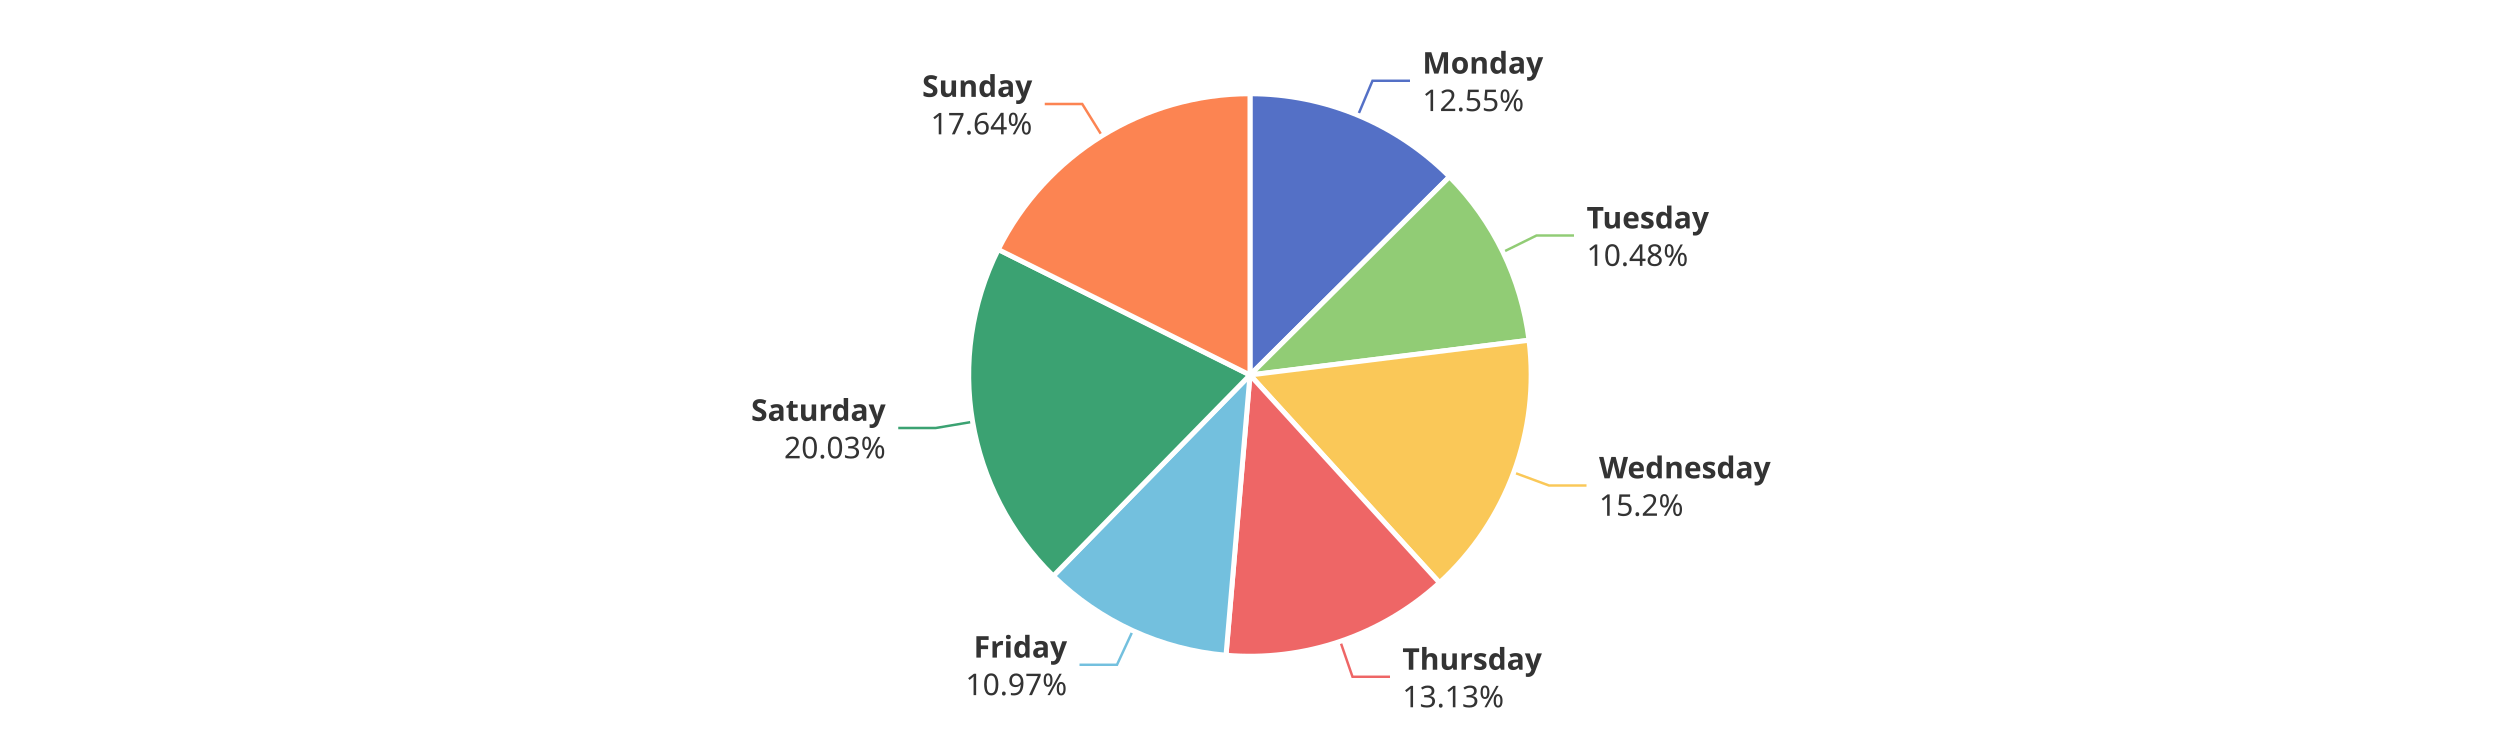
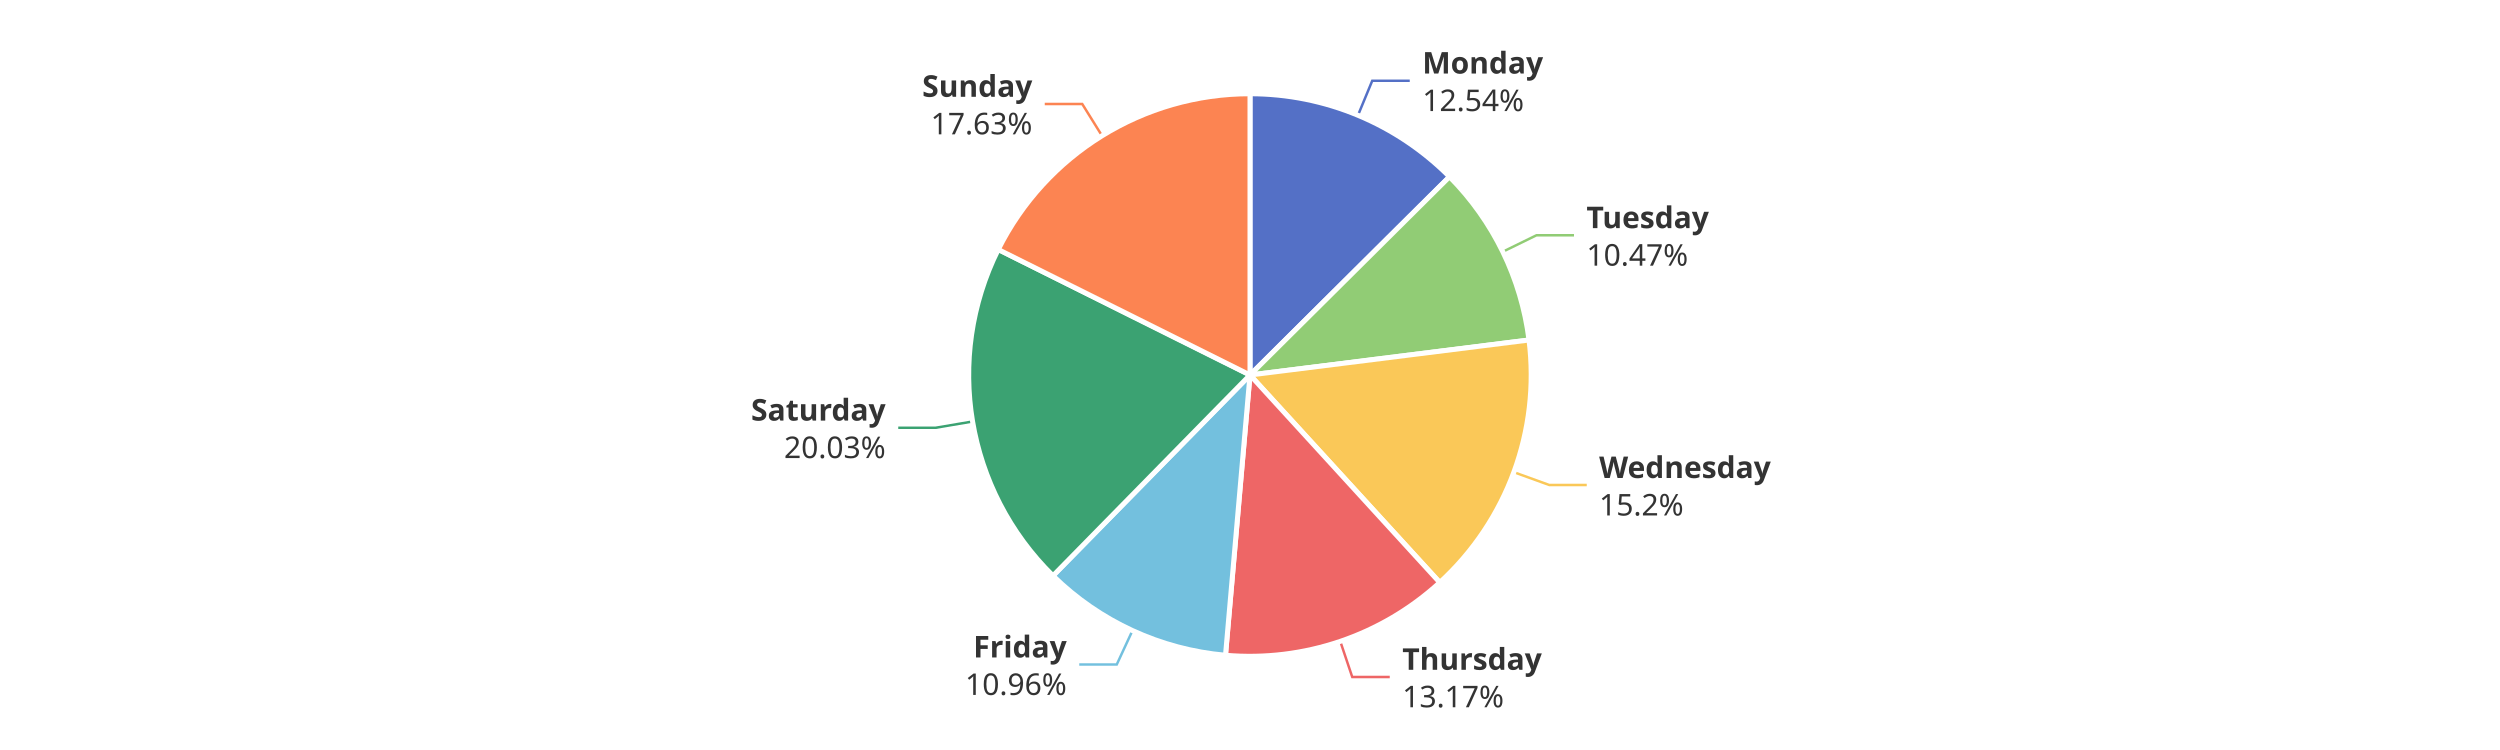
<svg xmlns="http://www.w3.org/2000/svg" width="1000" height="300" version="1.1" baseProfile="full" viewBox="0 0 1000 300">
  <rect width="1000" height="300" x="0" y="0" id="0" fill="#ffffff" />
-   <polyline points="543.2 46.1 549 32.3 564 32.3" fill="none" stroke="#5470c6" />
-   <polyline points="601.2 100.8 614.6 94.2 629.6 94.2" fill="none" stroke="#91cc75" />
-   <polyline points="605.5 189 619.6 194.2 634.6 194.2" fill="none" stroke="#fac858" />
-   <polyline points="536.1 256.5 541 270.7 556 270.7" fill="none" stroke="#ee6666" />
-   <polyline points="453.1 252.3 446.8 265.9 431.8 265.9" fill="none" stroke="#73c0de" />
-   <polyline points="389.1 168.7 374.3 171.2 359.3 171.2" fill="none" stroke="#3ba272" />
+   <polyline points="543.2 46.1 548.9 32.3 563.9 32.3" fill="none" stroke="#5470c6" />
+   <polyline points="601.1 100.7 614.6 94.1 629.6 94.1" fill="none" stroke="#91cc75" />
+   <polyline points="605.6 188.9 619.7 194 634.7 194" fill="none" stroke="#fac858" />
+   <polyline points="536.1 256.5 540.9 270.8 555.9 270.8" fill="none" stroke="#ee6666" />
+   <polyline points="453 252.2 446.7 265.8 431.7 265.8" fill="none" stroke="#73c0de" />
+   <polyline points="389 168.6 374.3 171.1 359.3 171.1" fill="none" stroke="#3ba272" />
  <polyline points="440.8 54.3 432.9 41.6 417.9 41.6" fill="none" stroke="#fc8452" />
  <path d="M500 37.5A112.5 112.5 0 0 1 579.8 70.7L500 150Z" fill="#5470c6" stroke="#fff" stroke-width="2" stroke-linejoin="round" />
-   <path d="M579.8 70.7A112.5 112.5 0 0 1 611.6 136.1L500 150Z" fill="#91cc75" stroke="#fff" stroke-width="2" stroke-linejoin="round" />
-   <path d="M611.6 136.1A112.5 112.5 0 0 1 575.8 233.1L500 150Z" fill="#fac858" stroke="#fff" stroke-width="2" stroke-linejoin="round" />
-   <path d="M575.8 233.1A112.5 112.5 0 0 1 490.4 262.1L500 150Z" fill="#ee6666" stroke="#fff" stroke-width="2" stroke-linejoin="round" />
-   <path d="M490.4 262.1A112.5 112.5 0 0 1 421.3 230.4L500 150Z" fill="#73c0de" stroke="#fff" stroke-width="2" stroke-linejoin="round" />
-   <path d="M421.3 230.4A112.5 112.5 0 0 1 399.3 99.8L500 150Z" fill="#3ba272" stroke="#fff" stroke-width="2" stroke-linejoin="round" />
+   <path d="M579.8 70.7A112.5 112.5 0 0 1 611.6 136L500 150Z" fill="#91cc75" stroke="#fff" stroke-width="2" stroke-linejoin="round" />
+   <path d="M611.6 136A112.5 112.5 0 0 1 575.9 233L500 150Z" fill="#fac858" stroke="#fff" stroke-width="2" stroke-linejoin="round" />
+   <path d="M575.9 233A112.5 112.5 0 0 1 490.2 262.1L500 150Z" fill="#ee6666" stroke="#fff" stroke-width="2" stroke-linejoin="round" />
+   <path d="M490.2 262.1A112.5 112.5 0 0 1 421.2 230.3L500 150Z" fill="#73c0de" stroke="#fff" stroke-width="2" stroke-linejoin="round" />
+   <path d="M421.2 230.3A112.5 112.5 0 0 1 399.3 99.8L500 150Z" fill="#3ba272" stroke="#fff" stroke-width="2" stroke-linejoin="round" />
  <path d="M399.3 99.8A112.5 112.5 0 0 1 500 37.5L500 150Z" fill="#fc8452" stroke="#fff" stroke-width="2" stroke-linejoin="round" />
-   <path d="M0 -15l42.8 0l0 30l-42.8 0Z" transform="translate(568.9771 32.2821)" fill="none" />
-   <text dominant-baseline="central" text-anchor="start" style="font-size:12px;font-family:sans-serif;font-weight:bold;" y="-7.5" transform="translate(568.9771 32.2821)" fill="#333" stroke="rgb(255,255,255)" stroke-width="2" paint-order="stroke" stroke-miterlimit="2">Monday</text>
-   <text dominant-baseline="central" text-anchor="start" style="font-size:12px;font-family:sans-serif;" y="7.5" transform="translate(568.9771 32.2821)" fill="#333" stroke="rgb(255,255,255)" stroke-width="2" paint-order="stroke" stroke-miterlimit="2">12.55%</text>
-   <path d="M0 -15l46.2 0l0 30l-46.2 0Z" transform="translate(634.6391 94.1957)" fill="none" />
-   <text dominant-baseline="central" text-anchor="start" style="font-size:12px;font-family:sans-serif;font-weight:bold;" y="-7.5" transform="translate(634.6391 94.1957)" fill="#333" stroke="rgb(255,255,255)" stroke-width="2" paint-order="stroke" stroke-miterlimit="2">Tuesday</text>
-   <text dominant-baseline="central" text-anchor="start" style="font-size:12px;font-family:sans-serif;" y="7.5" transform="translate(634.6391 94.1957)" fill="#333" stroke="rgb(255,255,255)" stroke-width="2" paint-order="stroke" stroke-miterlimit="2">10.48%</text>
-   <path d="M0 -15l63.6 0l0 30l-63.6 0Z" transform="translate(639.6055 194.1675)" fill="none" />
-   <text dominant-baseline="central" text-anchor="start" style="font-size:12px;font-family:sans-serif;font-weight:bold;" y="-7.5" transform="translate(639.6055 194.1675)" fill="#333" stroke="rgb(255,255,255)" stroke-width="2" paint-order="stroke" stroke-miterlimit="2">Wednesday</text>
-   <text dominant-baseline="central" text-anchor="start" style="font-size:12px;font-family:sans-serif;" y="7.5" transform="translate(639.6055 194.1675)" fill="#333" stroke="rgb(255,255,255)" stroke-width="2" paint-order="stroke" stroke-miterlimit="2">15.2%</text>
-   <path d="M0 -15l50.2 0l0 30l-50.2 0Z" transform="translate(560.9582 270.7422)" fill="none" />
-   <text dominant-baseline="central" text-anchor="start" style="font-size:12px;font-family:sans-serif;font-weight:bold;" y="-7.5" transform="translate(560.9582 270.7422)" fill="#333" stroke="rgb(255,255,255)" stroke-width="2" paint-order="stroke" stroke-miterlimit="2">Thursday</text>
-   <text dominant-baseline="central" text-anchor="start" style="font-size:12px;font-family:sans-serif;" y="7.5" transform="translate(560.9582 270.7422)" fill="#333" stroke="rgb(255,255,255)" stroke-width="2" paint-order="stroke" stroke-miterlimit="2">13.13%</text>
-   <path d="M-40.9 -15l40.9 0l0 30l-40.9 0Z" transform="translate(426.8392 265.8887)" fill="none" />
-   <text dominant-baseline="central" text-anchor="end" style="font-size:12px;font-family:sans-serif;font-weight:bold;" y="-7.5" transform="translate(426.8392 265.8887)" fill="#333" stroke="rgb(255,255,255)" stroke-width="2" paint-order="stroke" stroke-miterlimit="2">Friday</text>
-   <text dominant-baseline="central" text-anchor="end" style="font-size:12px;font-family:sans-serif;" y="7.5" transform="translate(426.8392 265.8887)" fill="#333" stroke="rgb(255,255,255)" stroke-width="2" paint-order="stroke" stroke-miterlimit="2">10.97%</text>
-   <path d="M-48.2 -15l48.2 0l0 30l-48.2 0Z" transform="translate(354.27 171.1709)" fill="none" />
-   <text dominant-baseline="central" text-anchor="end" style="font-size:12px;font-family:sans-serif;font-weight:bold;" y="-7.5" transform="translate(354.27 171.1709)" fill="#333" stroke="rgb(255,255,255)" stroke-width="2" paint-order="stroke" stroke-miterlimit="2">Saturday</text>
-   <text dominant-baseline="central" text-anchor="end" style="font-size:12px;font-family:sans-serif;" y="7.5" transform="translate(354.27 171.1709)" fill="#333" stroke="rgb(255,255,255)" stroke-width="2" paint-order="stroke" stroke-miterlimit="2">20.03%</text>
-   <path d="M-40.9 -15l40.9 0l0 30l-40.9 0Z" transform="translate(412.9039 41.5824)" fill="none" />
-   <text dominant-baseline="central" text-anchor="end" style="font-size:12px;font-family:sans-serif;font-weight:bold;" y="-7.5" transform="translate(412.9039 41.5824)" fill="#333" stroke="rgb(255,255,255)" stroke-width="2" paint-order="stroke" stroke-miterlimit="2">Sunday</text>
-   <text dominant-baseline="central" text-anchor="end" style="font-size:12px;font-family:sans-serif;" y="7.5" transform="translate(412.9039 41.5824)" fill="#333" stroke="rgb(255,255,255)" stroke-width="2" paint-order="stroke" stroke-miterlimit="2">17.64%</text>
+   <path d="M0 -15l42.8 0l0 30l-42.8 0Z" transform="translate(568.9448 32.2687)" fill="none" />
+   <text dominant-baseline="central" text-anchor="start" style="font-size:12px;font-family:sans-serif;font-weight:bold;" y="-7.5" transform="translate(568.9448 32.2687)" fill="#333" stroke="rgb(255,255,255)" stroke-width="2" paint-order="stroke" stroke-miterlimit="2">Monday</text>
+   <text dominant-baseline="central" text-anchor="start" style="font-size:12px;font-family:sans-serif;" y="7.5" transform="translate(568.9448 32.2687)" fill="#333" stroke="rgb(255,255,255)" stroke-width="2" paint-order="stroke" stroke-miterlimit="2">12.54%</text>
+   <path d="M0 -15l46.2 0l0 30l-46.2 0Z" transform="translate(634.5927 94.1005)" fill="none" />
+   <text dominant-baseline="central" text-anchor="start" style="font-size:12px;font-family:sans-serif;font-weight:bold;" y="-7.5" transform="translate(634.5927 94.1005)" fill="#333" stroke="rgb(255,255,255)" stroke-width="2" paint-order="stroke" stroke-miterlimit="2">Tuesday</text>
+   <text dominant-baseline="central" text-anchor="start" style="font-size:12px;font-family:sans-serif;" y="7.5" transform="translate(634.5927 94.1005)" fill="#333" stroke="rgb(255,255,255)" stroke-width="2" paint-order="stroke" stroke-miterlimit="2">10.47%</text>
+   <path d="M0 -15l63.6 0l0 30l-63.6 0Z" transform="translate(639.6525 194.0402)" fill="none" />
+   <text dominant-baseline="central" text-anchor="start" style="font-size:12px;font-family:sans-serif;font-weight:bold;" y="-7.5" transform="translate(639.6525 194.0402)" fill="#333" stroke="rgb(255,255,255)" stroke-width="2" paint-order="stroke" stroke-miterlimit="2">Wednesday</text>
+   <text dominant-baseline="central" text-anchor="start" style="font-size:12px;font-family:sans-serif;" y="7.5" transform="translate(639.6525 194.0402)" fill="#333" stroke="rgb(255,255,255)" stroke-width="2" paint-order="stroke" stroke-miterlimit="2">15.2%</text>
+   <path d="M0 -15l50.2 0l0 30l-50.2 0Z" transform="translate(560.9243 270.7537)" fill="none" />
+   <text dominant-baseline="central" text-anchor="start" style="font-size:12px;font-family:sans-serif;font-weight:bold;" y="-7.5" transform="translate(560.9243 270.7537)" fill="#333" stroke="rgb(255,255,255)" stroke-width="2" paint-order="stroke" stroke-miterlimit="2">Thursday</text>
+   <text dominant-baseline="central" text-anchor="start" style="font-size:12px;font-family:sans-serif;" y="7.5" transform="translate(560.9243 270.7537)" fill="#333" stroke="rgb(255,255,255)" stroke-width="2" paint-order="stroke" stroke-miterlimit="2">13.17%</text>
+   <path d="M-40.9 -15l40.9 0l0 30l-40.9 0Z" transform="translate(426.6886 265.8195)" fill="none" />
+   <text dominant-baseline="central" text-anchor="end" style="font-size:12px;font-family:sans-serif;font-weight:bold;" y="-7.5" transform="translate(426.6886 265.8195)" fill="#333" stroke="rgb(255,255,255)" stroke-width="2" paint-order="stroke" stroke-miterlimit="2">Friday</text>
+   <text dominant-baseline="central" text-anchor="end" style="font-size:12px;font-family:sans-serif;" y="7.5" transform="translate(426.6886 265.8195)" fill="#333" stroke="rgb(255,255,255)" stroke-width="2" paint-order="stroke" stroke-miterlimit="2">10.96%</text>
+   <path d="M-48.2 -15l48.2 0l0 30l-48.2 0Z" transform="translate(354.2537 171.0742)" fill="none" />
+   <text dominant-baseline="central" text-anchor="end" style="font-size:12px;font-family:sans-serif;font-weight:bold;" y="-7.5" transform="translate(354.2537 171.0742)" fill="#333" stroke="rgb(255,255,255)" stroke-width="2" paint-order="stroke" stroke-miterlimit="2">Saturday</text>
+   <text dominant-baseline="central" text-anchor="end" style="font-size:12px;font-family:sans-serif;" y="7.5" transform="translate(354.2537 171.0742)" fill="#333" stroke="rgb(255,255,255)" stroke-width="2" paint-order="stroke" stroke-miterlimit="2">20.03%</text>
+   <path d="M-40.9 -15l40.9 0l0 30l-40.9 0Z" transform="translate(412.932 41.5651)" fill="none" />
+   <text dominant-baseline="central" text-anchor="end" style="font-size:12px;font-family:sans-serif;font-weight:bold;" y="-7.5" transform="translate(412.932 41.5651)" fill="#333" stroke="rgb(255,255,255)" stroke-width="2" paint-order="stroke" stroke-miterlimit="2">Sunday</text>
+   <text dominant-baseline="central" text-anchor="end" style="font-size:12px;font-family:sans-serif;" y="7.5" transform="translate(412.932 41.5651)" fill="#333" stroke="rgb(255,255,255)" stroke-width="2" paint-order="stroke" stroke-miterlimit="2">17.63%</text>
</svg>
